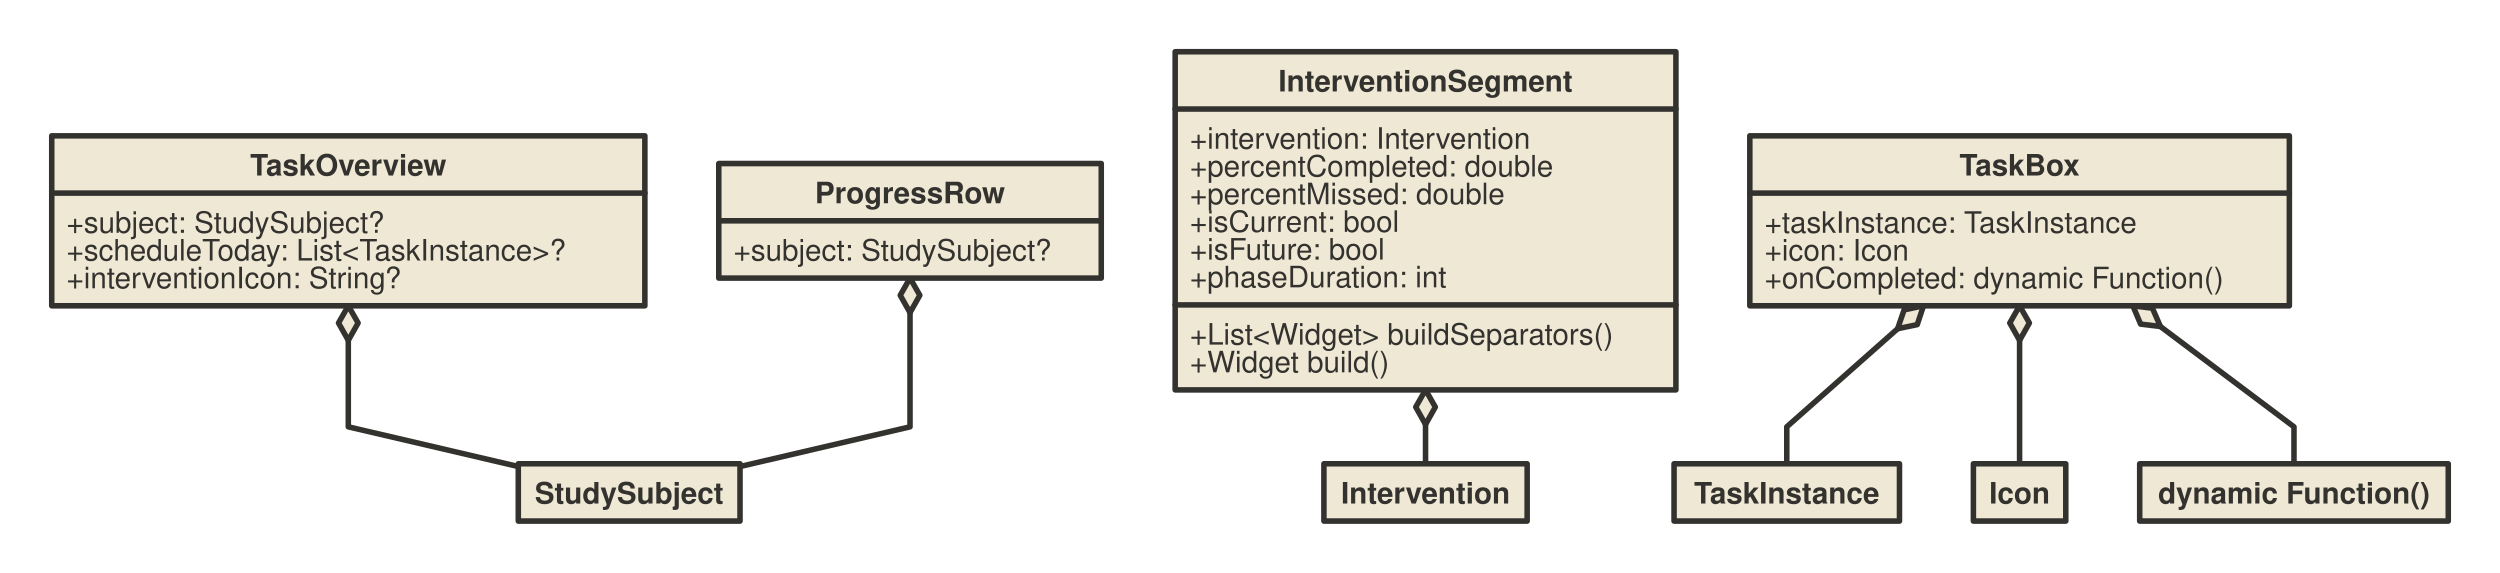
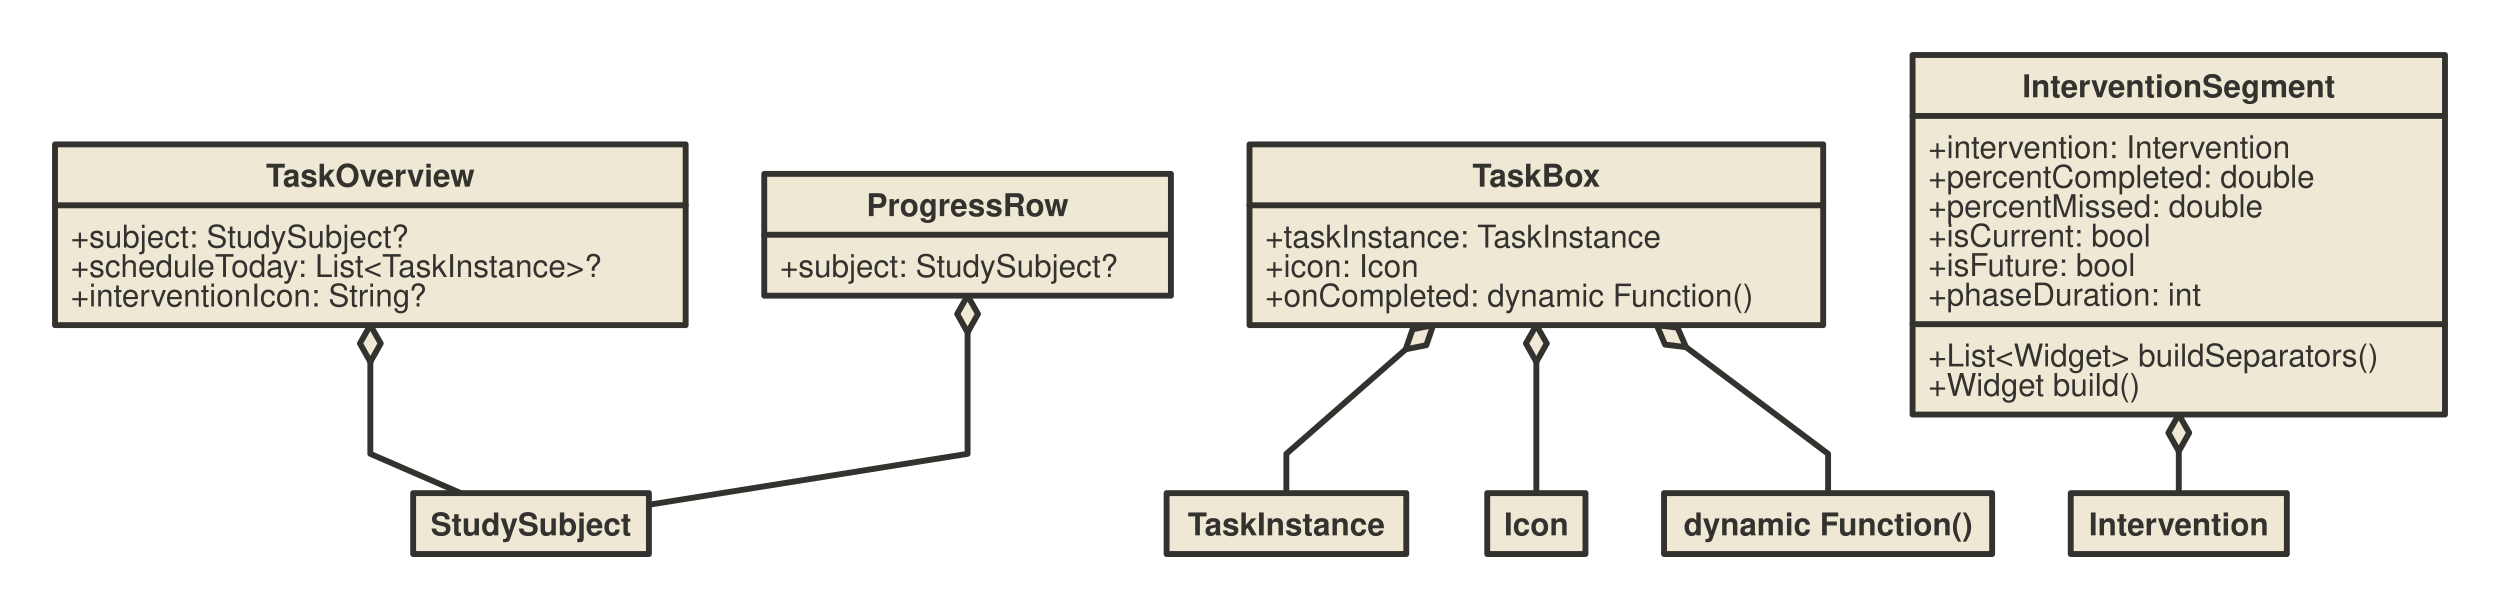
- <svg xmlns="http://www.w3.org/2000/svg" version="1.1" baseProfile="full" width="1353.0" height="310.0" viewbox="0 0 1353 310">
+ <svg xmlns="http://www.w3.org/2000/svg" version="1.1" baseProfile="full" width="1272.5" height="310.0" viewbox="0 0 1272.5 310">
  <g stroke-width="1.0" text-align="left" font="12pt Helvetica, Arial, sans-serif" font-size="12pt" font-family="Helvetica" font-weight="bold" font-style="normal">
    <g font-family="Helvetica" font-size="12pt" font-weight="bold" font-style="normal" stroke-width="3.0" stroke-linejoin="round" stroke-linecap="round" stroke="#33322E">
      <g stroke="transparent" fill="transparent">
-         <rect x="0.0" y="0.0" height="310.0" width="1353.0" stroke="none" />
+         <rect x="0.0" y="0.0" height="310.0" width="1272.5" stroke="none" />
      </g>
      <g transform="translate(8, 8)" fill="#33322E">
        <g transform="translate(20, 20)" fill="#33322E" font-family="Helvetica" font-size="12pt" font-weight="normal" font-style="normal">
-           <path d="M160.5 156.2 L160.5 203 L252.5 224.487 L252.5 224.5 " fill="none" />
+           <path d="M160.5 156.2 L160.5 203 L206.556 223 L206.6 223.0 " fill="none" />
          <g fill="#eee8d5">
            <path d="M165.8 146.8 L160.5 156.2 L155.2 146.8 L160.5 137.5 Z" />
          </g>
-           <path d="M464.5 141.2 L464.5 203 L372.5 224.487 L372.5 224.5 " fill="none" />
+           <path d="M687.5 149.8 L626.75 203 L626.75 223 L626.8 223.0 " fill="none" />
+           <g fill="#eee8d5">
+             <path d="M698.0 147.7 L687.5 149.8 L691.0 139.6 L701.5 137.5 Z" />
+           </g>
+           <path d="M754.0 156.2 L754 203 L754 223 L754.0 223.0 " fill="none" />
+           <g fill="#eee8d5">
+             <path d="M759.3 146.8 L754.0 156.2 L748.7 146.8 L754.0 137.5 Z" />
+           </g>
+           <path d="M830.2 148.7 L902.5 203 L902.5 223 L902.5 223.0 " fill="none" />
+           <g fill="#eee8d5">
+             <path d="M825.9 138.8 L830.2 148.7 L819.5 147.4 L815.3 137.5 Z" />
+           </g>
+           <path d="M464.5 141.2 L464.5 203 L302.25 228.916 L302.3 228.9 " fill="none" />
          <g fill="#eee8d5">
            <path d="M469.8 131.8 L464.5 141.2 L459.2 131.8 L464.5 122.5 Z" />
          </g>
-           <path d="M743.5 201.7 L743.5 203 L743.5 223 L743.5 223.0 " fill="none" />
+           <path d="M1081.0 201.7 L1081 203 L1081 223 L1081.0 223.0 " fill="none" />
          <g fill="#eee8d5">
-             <path d="M748.8 192.3 L743.5 201.7 L738.2 192.3 L743.5 183.0 Z" />
-           </g>
-           <path d="M999.0 149.9 L939 203 L939 223 L939.0 223.0 " fill="none" />
-           <g fill="#eee8d5">
-             <path d="M1009.6 147.7 L999.0 149.9 L1002.5 139.7 L1013.0 137.5 Z" />
-           </g>
-           <path d="M1065.0 156.2 L1065 203 L1065 223 L1065.0 223.0 " fill="none" />
-           <g fill="#eee8d5">
-             <path d="M1070.3 146.8 L1065.0 156.2 L1059.7 146.8 L1065.0 137.5 Z" />
-           </g>
-           <path d="M1141.2 148.7 L1213.5 203 L1213.5 223 L1213.5 223.0 " fill="none" />
-           <g fill="#eee8d5">
-             <path d="M1136.9 138.8 L1141.2 148.7 L1130.5 147.4 L1126.3 137.5 Z" />
+             <path d="M1086.3 192.3 L1081.0 201.7 L1075.7 192.3 L1081.0 183.0 Z" />
          </g>
          <g data-name="TaskOverview">
            <g fill="#eee8d5" stroke="#33322E" data-name="TaskOverview">
              <rect x="0.0" y="45.5" height="92.0" width="321.0" data-name="TaskOverview" />
              <path d="M0.0 76.5 L321.0 76.5" fill="none" data-name="TaskOverview" />
            </g>
            <g transform="translate(0, 45.5)" font-family="Helvetica" font-size="12pt" font-weight="bold" font-style="normal" data-name="TaskOverview">
              <g transform="translate(8, 8)" fill="#33322E" text-align="center" data-name="TaskOverview">
                <text x="152.5" y="13.5" stroke="none" text-anchor="middle" data-name="TaskOverview">TaskOverview</text>
              </g>
            </g>
            <g transform="translate(0, 76.5)" font-family="Helvetica" font-size="12pt" font-weight="normal" font-style="normal" data-name="TaskOverview">
              <g transform="translate(8, 8)" fill="#33322E" text-align="left" data-name="TaskOverview">
                <text x="0.0" y="13.5" stroke="none" data-name="TaskOverview">+subject: StudySubject?</text>
                <text x="0.0" y="28.5" stroke="none" data-name="TaskOverview">+scheduleToday: List&lt;TaskInstance&gt;?</text>
                <text x="0.0" y="43.5" stroke="none" data-name="TaskOverview">+interventionIcon: String?</text>
              </g>
            </g>
          </g>
          <g data-name="StudySubject">
            <g fill="#eee8d5" stroke="#33322E" data-name="StudySubject">
-               <rect x="252.5" y="223.0" height="31.0" width="120.0" data-name="StudySubject" />
+               <rect x="182.3" y="223.0" height="31.0" width="120.0" data-name="StudySubject" />
            </g>
-             <g transform="translate(252.5, 223)" font-family="Helvetica" font-size="12pt" font-weight="bold" font-style="normal" data-name="StudySubject">
+             <g transform="translate(182.25, 223)" font-family="Helvetica" font-size="12pt" font-weight="bold" font-style="normal" data-name="StudySubject">
              <g transform="translate(8, 8)" fill="#33322E" text-align="center" data-name="StudySubject">
                <text x="52.0" y="13.5" stroke="none" text-anchor="middle" data-name="StudySubject">StudySubject</text>
+               </g>
+             </g>
+           </g>
+           <g data-name="TaskBox">
+             <g fill="#eee8d5" stroke="#33322E" data-name="TaskBox">
+               <rect x="608.0" y="45.5" height="92.0" width="292.0" data-name="TaskBox" />
+               <path d="M608.0 76.5 L900.0 76.5" fill="none" data-name="TaskBox" />
+             </g>
+             <g transform="translate(608, 45.5)" font-family="Helvetica" font-size="12pt" font-weight="bold" font-style="normal" data-name="TaskBox">
+               <g transform="translate(8, 8)" fill="#33322E" text-align="center" data-name="TaskBox">
+                 <text x="138.0" y="13.5" stroke="none" text-anchor="middle" data-name="TaskBox">TaskBox</text>
+               </g>
+             </g>
+             <g transform="translate(608, 76.5)" font-family="Helvetica" font-size="12pt" font-weight="normal" font-style="normal" data-name="TaskBox">
+               <g transform="translate(8, 8)" fill="#33322E" text-align="left" data-name="TaskBox">
+                 <text x="0.0" y="13.5" stroke="none" data-name="TaskBox">+taskInstance: TaskInstance</text>
+                 <text x="0.0" y="28.5" stroke="none" data-name="TaskBox">+icon: Icon</text>
+                 <text x="0.0" y="43.5" stroke="none" data-name="TaskBox">+onCompleted: dynamic Function()</text>
+               </g>
+             </g>
+           </g>
+           <g data-name="TaskInstance">
+             <g fill="#eee8d5" stroke="#33322E" data-name="TaskInstance">
+               <rect x="565.8" y="223.0" height="31.0" width="122.0" data-name="TaskInstance" />
+             </g>
+             <g transform="translate(565.75, 223)" font-family="Helvetica" font-size="12pt" font-weight="bold" font-style="normal" data-name="TaskInstance">
+               <g transform="translate(8, 8)" fill="#33322E" text-align="center" data-name="TaskInstance">
+                 <text x="53.0" y="13.5" stroke="none" text-anchor="middle" data-name="TaskInstance">TaskInstance</text>
+               </g>
+             </g>
+           </g>
+           <g data-name="Icon">
+             <g fill="#eee8d5" stroke="#33322E" data-name="Icon">
+               <rect x="729.0" y="223.0" height="31.0" width="50.0" data-name="Icon" />
+             </g>
+             <g transform="translate(729, 223)" font-family="Helvetica" font-size="12pt" font-weight="bold" font-style="normal" data-name="Icon">
+               <g transform="translate(8, 8)" fill="#33322E" text-align="center" data-name="Icon">
+                 <text x="17.0" y="13.5" stroke="none" text-anchor="middle" data-name="Icon">Icon</text>
+               </g>
+             </g>
+           </g>
+           <g data-name="dynamic Function()">
+             <g fill="#eee8d5" stroke="#33322E" data-name="dynamic Function()">
+               <rect x="819.0" y="223.0" height="31.0" width="167.0" data-name="dynamic Function()" />
+             </g>
+             <g transform="translate(819, 223)" font-family="Helvetica" font-size="12pt" font-weight="bold" font-style="normal" data-name="dynamic Function()">
+               <g transform="translate(8, 8)" fill="#33322E" text-align="center" data-name="dynamic Function()">
+                 <text x="75.5" y="13.5" stroke="none" text-anchor="middle" data-name="dynamic Function()">dynamic Function()</text>
              </g>
            </g>
          </g>
          <g data-name="ProgressRow">
            <g fill="#eee8d5" stroke="#33322E" data-name="ProgressRow">
              <rect x="361.0" y="60.5" height="62.0" width="207.0" data-name="ProgressRow" />
              <path d="M361.0 91.5 L568.0 91.5" fill="none" data-name="ProgressRow" />
            </g>
            <g transform="translate(361, 60.5)" font-family="Helvetica" font-size="12pt" font-weight="bold" font-style="normal" data-name="ProgressRow">
              <g transform="translate(8, 8)" fill="#33322E" text-align="center" data-name="ProgressRow">
                <text x="95.5" y="13.5" stroke="none" text-anchor="middle" data-name="ProgressRow">ProgressRow</text>
              </g>
            </g>
            <g transform="translate(361, 91.5)" font-family="Helvetica" font-size="12pt" font-weight="normal" font-style="normal" data-name="ProgressRow">
              <g transform="translate(8, 8)" fill="#33322E" text-align="left" data-name="ProgressRow">
                <text x="0.0" y="13.5" stroke="none" data-name="ProgressRow">+subject: StudySubject?</text>
              </g>
            </g>
          </g>
          <g data-name="InterventionSegment">
            <g fill="#eee8d5" stroke="#33322E" data-name="InterventionSegment">
-               <rect x="608.0" y="0.0" height="183.0" width="271.0" data-name="InterventionSegment" />
-               <path d="M608.0 31.0 L879.0 31.0" fill="none" data-name="InterventionSegment" />
-               <path d="M608.0 137.0 L879.0 137.0" fill="none" data-name="InterventionSegment" />
+               <rect x="945.5" y="0.0" height="183.0" width="271.0" data-name="InterventionSegment" />
+               <path d="M945.5 31.0 L1216.5 31.0" fill="none" data-name="InterventionSegment" />
+               <path d="M945.5 137.0 L1216.5 137.0" fill="none" data-name="InterventionSegment" />
            </g>
-             <g transform="translate(608, 0)" font-family="Helvetica" font-size="12pt" font-weight="bold" font-style="normal" data-name="InterventionSegment">
+             <g transform="translate(945.5, 0)" font-family="Helvetica" font-size="12pt" font-weight="bold" font-style="normal" data-name="InterventionSegment">
              <g transform="translate(8, 8)" fill="#33322E" text-align="center" data-name="InterventionSegment">
                <text x="127.5" y="13.5" stroke="none" text-anchor="middle" data-name="InterventionSegment">InterventionSegment</text>
              </g>
            </g>
-             <g transform="translate(608, 31)" font-family="Helvetica" font-size="12pt" font-weight="normal" font-style="normal" data-name="InterventionSegment">
+             <g transform="translate(945.5, 31)" font-family="Helvetica" font-size="12pt" font-weight="normal" font-style="normal" data-name="InterventionSegment">
              <g transform="translate(8, 8)" fill="#33322E" text-align="left" data-name="InterventionSegment">
                <text x="0.0" y="13.5" stroke="none" data-name="InterventionSegment">+intervention: Intervention</text>
                <text x="0.0" y="28.5" stroke="none" data-name="InterventionSegment">+percentCompleted: double</text>
                <text x="0.0" y="43.5" stroke="none" data-name="InterventionSegment">+percentMissed: double</text>
                <text x="0.0" y="58.5" stroke="none" data-name="InterventionSegment">+isCurrent: bool</text>
                <text x="0.0" y="73.5" stroke="none" data-name="InterventionSegment">+isFuture: bool</text>
                <text x="0.0" y="88.5" stroke="none" data-name="InterventionSegment">+phaseDuration: int</text>
              </g>
            </g>
-             <g transform="translate(608, 137)" font-family="Helvetica" font-size="12pt" font-weight="normal" font-style="normal" data-name="InterventionSegment">
+             <g transform="translate(945.5, 137)" font-family="Helvetica" font-size="12pt" font-weight="normal" font-style="normal" data-name="InterventionSegment">
              <g transform="translate(8, 8)" fill="#33322E" text-align="left" data-name="InterventionSegment">
                <text x="0.0" y="13.5" stroke="none" data-name="InterventionSegment">+List&lt;Widget&gt; buildSeparators()</text>
                <text x="0.0" y="28.5" stroke="none" data-name="InterventionSegment">+Widget build()</text>
              </g>
            </g>
          </g>
          <g data-name="Intervention">
            <g fill="#eee8d5" stroke="#33322E" data-name="Intervention">
-               <rect x="688.5" y="223.0" height="31.0" width="110.0" data-name="Intervention" />
+               <rect x="1026.0" y="223.0" height="31.0" width="110.0" data-name="Intervention" />
            </g>
-             <g transform="translate(688.5, 223)" font-family="Helvetica" font-size="12pt" font-weight="bold" font-style="normal" data-name="Intervention">
+             <g transform="translate(1026, 223)" font-family="Helvetica" font-size="12pt" font-weight="bold" font-style="normal" data-name="Intervention">
              <g transform="translate(8, 8)" fill="#33322E" text-align="center" data-name="Intervention">
                <text x="47.0" y="13.5" stroke="none" text-anchor="middle" data-name="Intervention">Intervention</text>
-               </g>
-             </g>
-           </g>
-           <g data-name="TaskBox">
-             <g fill="#eee8d5" stroke="#33322E" data-name="TaskBox">
-               <rect x="919.0" y="45.5" height="92.0" width="292.0" data-name="TaskBox" />
-               <path d="M919.0 76.5 L1211.0 76.5" fill="none" data-name="TaskBox" />
-             </g>
-             <g transform="translate(919, 45.5)" font-family="Helvetica" font-size="12pt" font-weight="bold" font-style="normal" data-name="TaskBox">
-               <g transform="translate(8, 8)" fill="#33322E" text-align="center" data-name="TaskBox">
-                 <text x="138.0" y="13.5" stroke="none" text-anchor="middle" data-name="TaskBox">TaskBox</text>
-               </g>
-             </g>
-             <g transform="translate(919, 76.5)" font-family="Helvetica" font-size="12pt" font-weight="normal" font-style="normal" data-name="TaskBox">
-               <g transform="translate(8, 8)" fill="#33322E" text-align="left" data-name="TaskBox">
-                 <text x="0.0" y="13.5" stroke="none" data-name="TaskBox">+taskInstance: TaskInstance</text>
-                 <text x="0.0" y="28.5" stroke="none" data-name="TaskBox">+icon: Icon</text>
-                 <text x="0.0" y="43.5" stroke="none" data-name="TaskBox">+onCompleted: dynamic Function()</text>
-               </g>
-             </g>
-           </g>
-           <g data-name="TaskInstance">
-             <g fill="#eee8d5" stroke="#33322E" data-name="TaskInstance">
-               <rect x="878.0" y="223.0" height="31.0" width="122.0" data-name="TaskInstance" />
-             </g>
-             <g transform="translate(878, 223)" font-family="Helvetica" font-size="12pt" font-weight="bold" font-style="normal" data-name="TaskInstance">
-               <g transform="translate(8, 8)" fill="#33322E" text-align="center" data-name="TaskInstance">
-                 <text x="53.0" y="13.5" stroke="none" text-anchor="middle" data-name="TaskInstance">TaskInstance</text>
-               </g>
-             </g>
-           </g>
-           <g data-name="Icon">
-             <g fill="#eee8d5" stroke="#33322E" data-name="Icon">
-               <rect x="1040.0" y="223.0" height="31.0" width="50.0" data-name="Icon" />
-             </g>
-             <g transform="translate(1040, 223)" font-family="Helvetica" font-size="12pt" font-weight="bold" font-style="normal" data-name="Icon">
-               <g transform="translate(8, 8)" fill="#33322E" text-align="center" data-name="Icon">
-                 <text x="17.0" y="13.5" stroke="none" text-anchor="middle" data-name="Icon">Icon</text>
-               </g>
-             </g>
-           </g>
-           <g data-name="dynamic Function()">
-             <g fill="#eee8d5" stroke="#33322E" data-name="dynamic Function()">
-               <rect x="1130.0" y="223.0" height="31.0" width="167.0" data-name="dynamic Function()" />
-             </g>
-             <g transform="translate(1130, 223)" font-family="Helvetica" font-size="12pt" font-weight="bold" font-style="normal" data-name="dynamic Function()">
-               <g transform="translate(8, 8)" fill="#33322E" text-align="center" data-name="dynamic Function()">
-                 <text x="75.5" y="13.5" stroke="none" text-anchor="middle" data-name="dynamic Function()">dynamic Function()</text>
              </g>
            </g>
          </g>
        </g>
      </g>
    </g>
  </g>
</svg>
